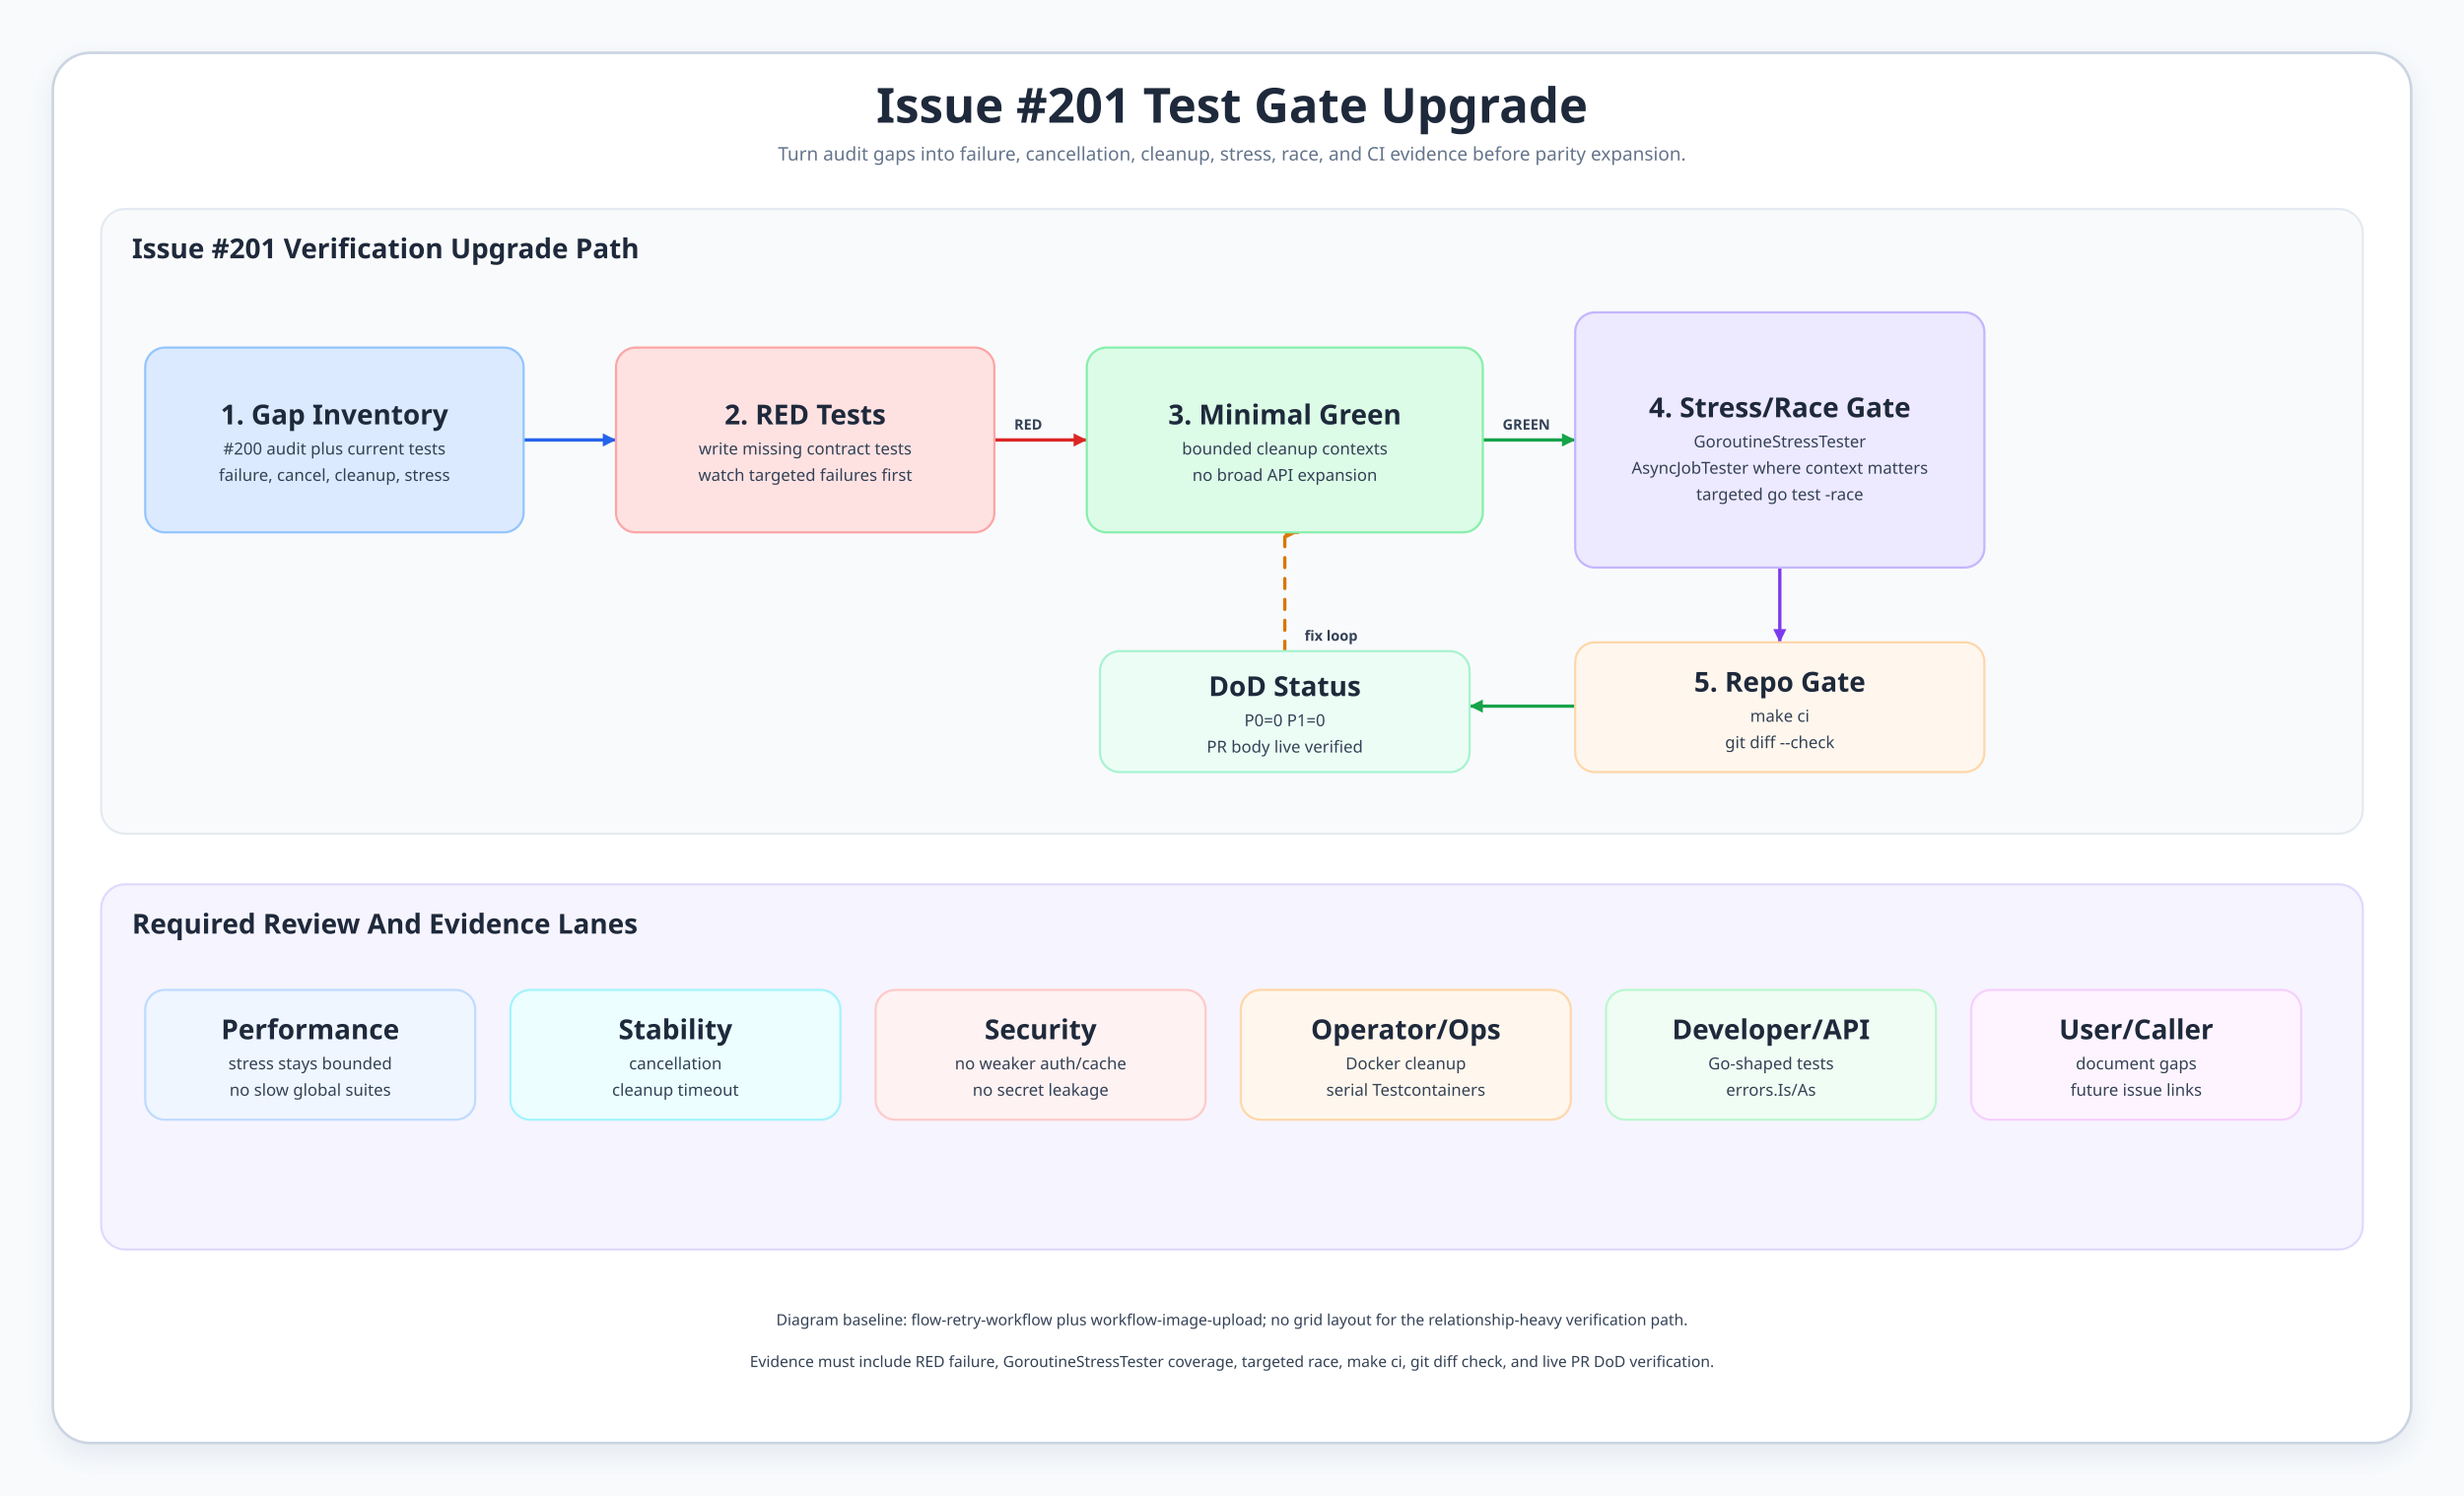
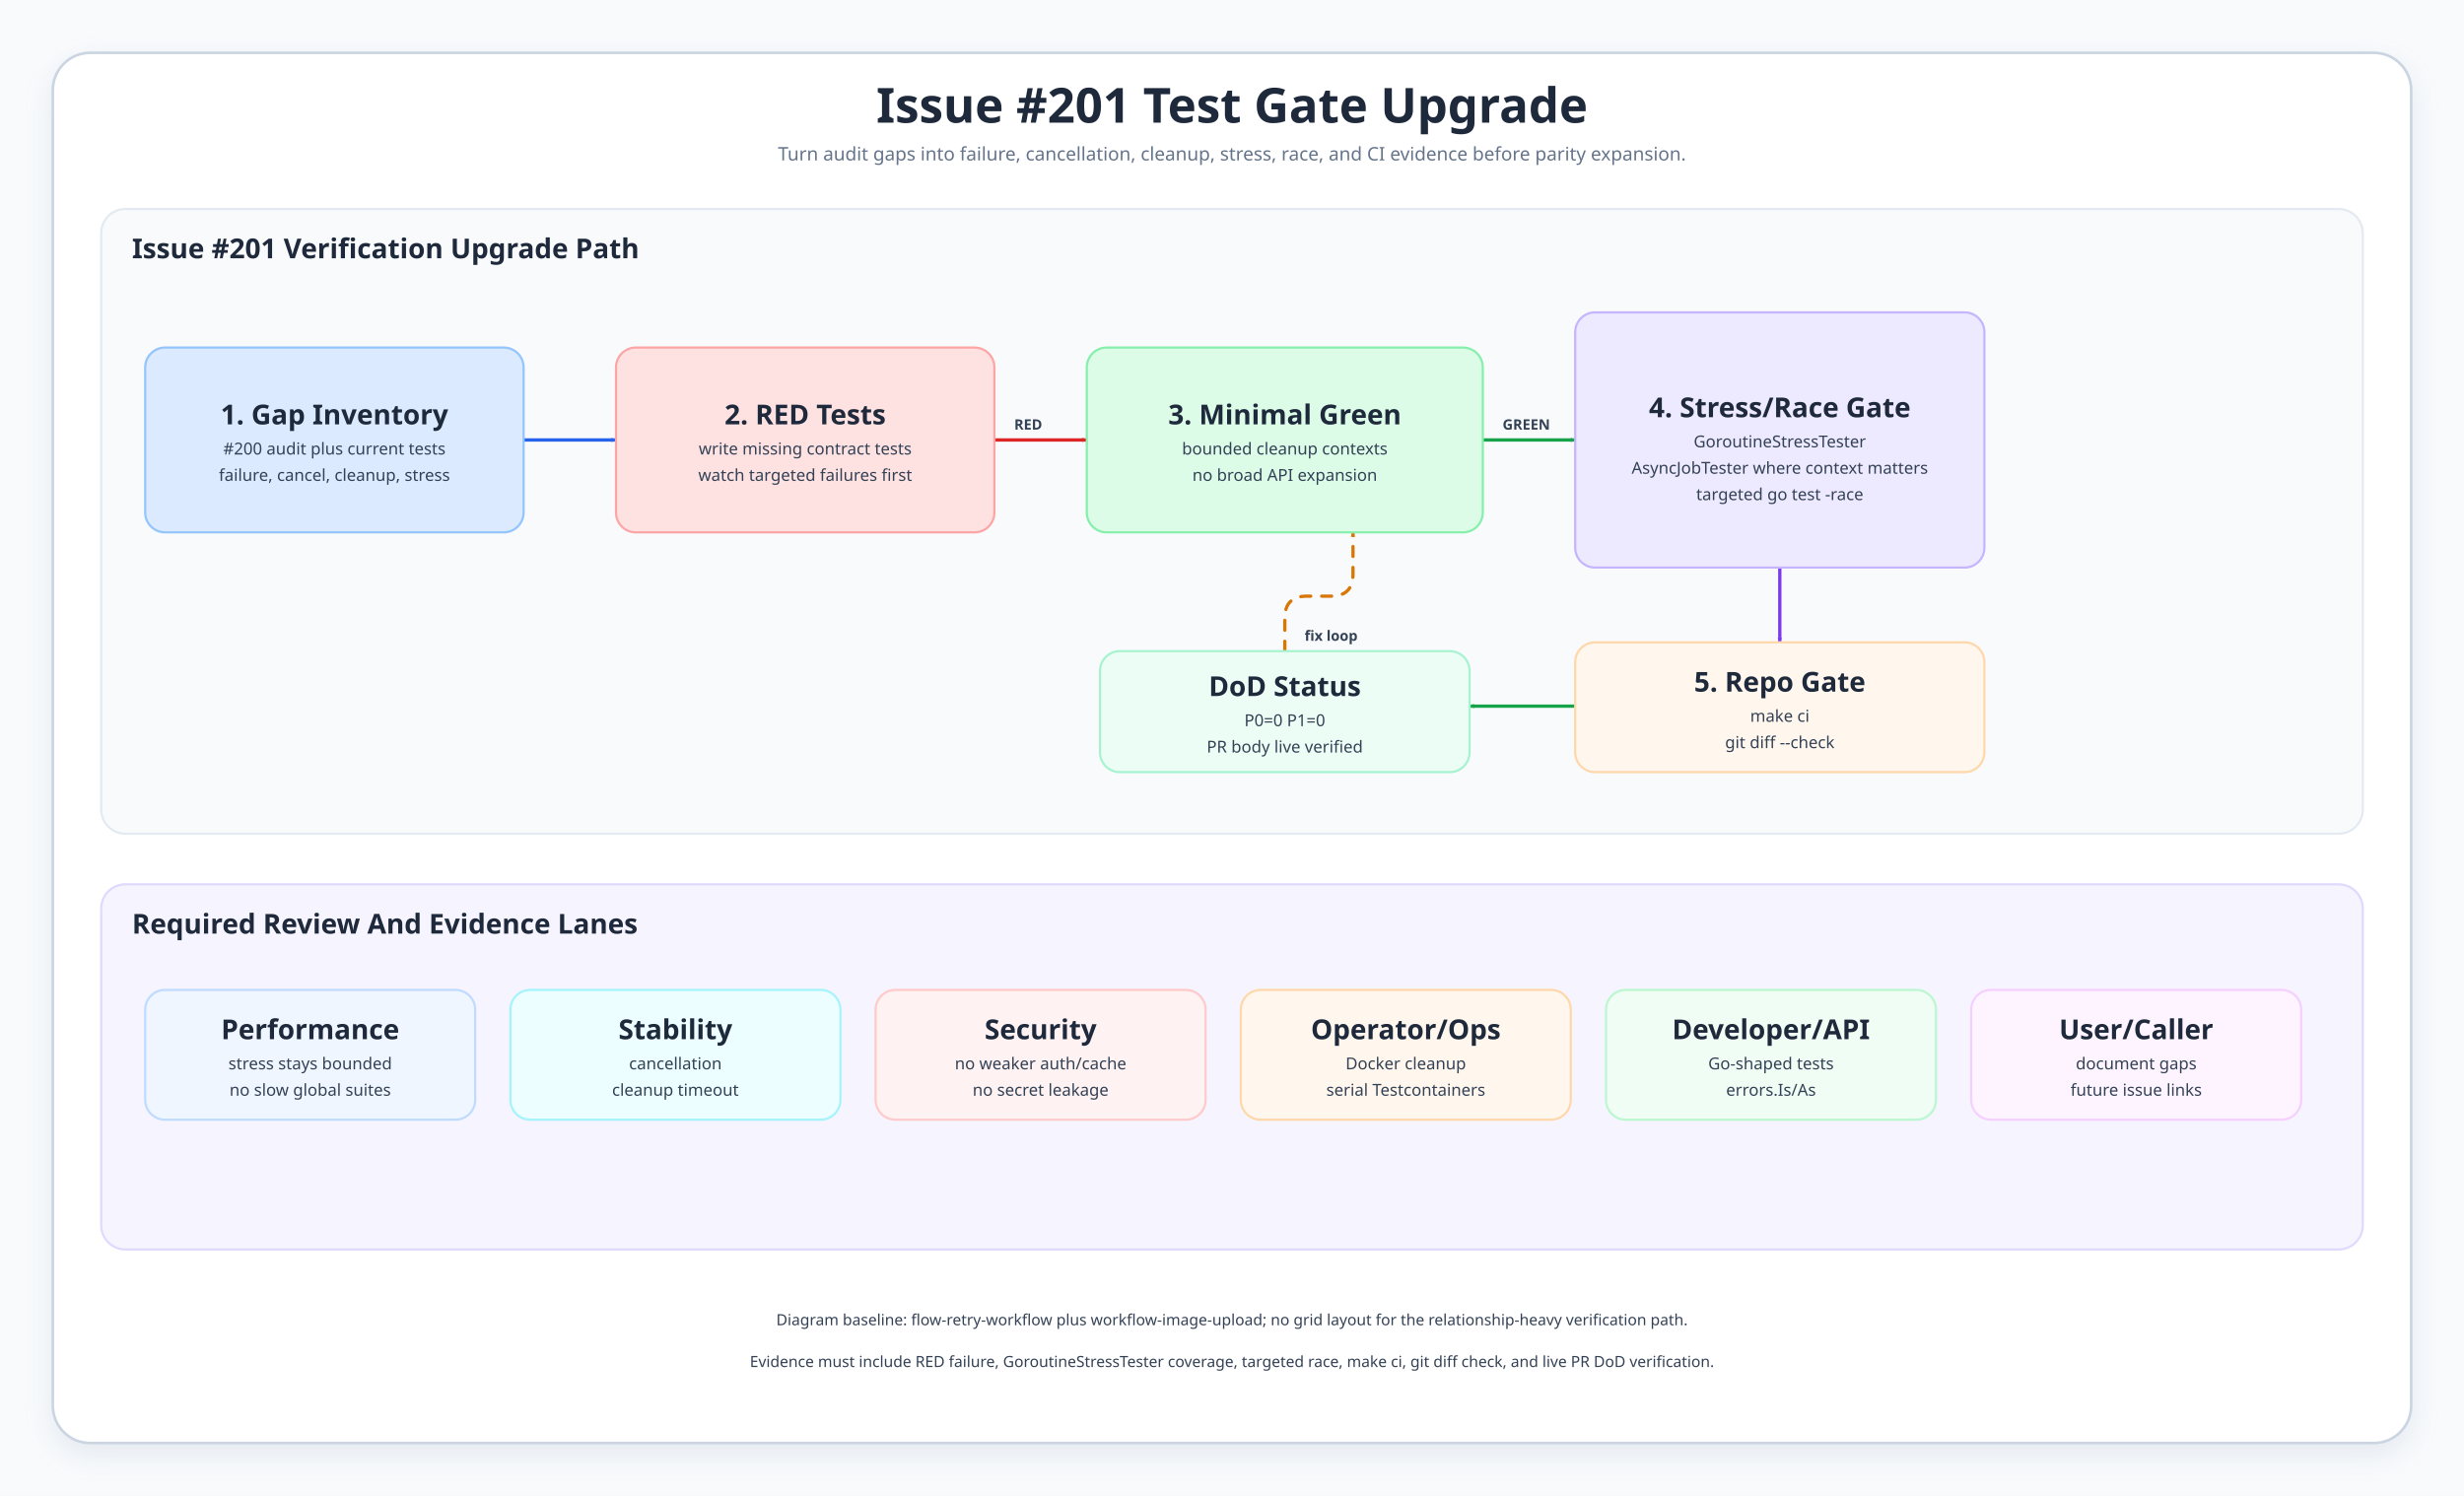
<svg xmlns="http://www.w3.org/2000/svg" width="2240" height="1360" viewBox="0 0 2240 1360">
  <defs>
    <style>
      @font-face { font-family: 'Architects Daughter'; src: url('/Users/debop/Library/Fonts/ArchitectsDaughter-Regular.ttf'); }
      @font-face { font-family: 'Comic Mono'; src: url('/Users/debop/Library/Fonts/ComicMono.ttf'); font-weight: normal; }
      @font-face { font-family: 'Comic Mono'; src: url('/Users/debop/Library/Fonts/ComicMono-Bold.ttf'); font-weight: bold; }
      .title { font-family: 'Architects Daughter'; font-size: 44px; fill: #1E293B; font-weight: bold; }
      .subtitle { font-family: 'Comic Mono'; font-size: 17px; fill: #64748B; }
      .panel-label { font-family: 'Architects Daughter'; font-size: 25px; fill: #1E293B; font-weight: bold; }
      .card-title { font-family: 'Architects Daughter'; font-size: 25px; fill: #1E293B; font-weight: bold; }
      .card-detail { font-family: 'Comic Mono'; font-size: 15px; fill: #334155; }
      .route-label { font-family: 'Comic Mono'; font-size: 13px; fill: #334155; font-weight: bold; }
      .footer-note { font-family: 'Comic Mono'; font-size: 14px; fill: #334155; }
    </style>
-     <marker id="1E293B" viewBox="0 0 5 5" refX="4.5" refY="2.5" markerWidth="5" markerHeight="5" orient="auto">
+     <marker id="1E293B" viewBox="0 0 5 5" refX="4.5" refY="2.5" markerWidth="5" markerHeight="5" markerUnits="userSpaceOnUse" orient="auto">
      <path d="M 0.5 0.5 L 4.5 2.5 L 0.5 4.5 Z" fill="#1E293B" />
    </marker>
-     <marker id="64748B" viewBox="0 0 5 5" refX="4.5" refY="2.5" markerWidth="5" markerHeight="5" orient="auto">
+     <marker id="64748B" viewBox="0 0 5 5" refX="4.5" refY="2.5" markerWidth="5" markerHeight="5" markerUnits="userSpaceOnUse" orient="auto">
      <path d="M 0.5 0.5 L 4.5 2.5 L 0.5 4.5 Z" fill="#64748B" />
    </marker>
-     <marker id="2563EB" viewBox="0 0 5 5" refX="4.5" refY="2.5" markerWidth="5" markerHeight="5" orient="auto">
+     <marker id="2563EB" viewBox="0 0 5 5" refX="4.5" refY="2.5" markerWidth="5" markerHeight="5" markerUnits="userSpaceOnUse" orient="auto">
      <path d="M 0.5 0.5 L 4.5 2.5 L 0.5 4.5 Z" fill="#2563EB" />
    </marker>
-     <marker id="7C3AED" viewBox="0 0 5 5" refX="4.5" refY="2.5" markerWidth="5" markerHeight="5" orient="auto">
+     <marker id="7C3AED" viewBox="0 0 5 5" refX="4.5" refY="2.5" markerWidth="5" markerHeight="5" markerUnits="userSpaceOnUse" orient="auto">
      <path d="M 0.5 0.5 L 4.5 2.5 L 0.5 4.5 Z" fill="#7C3AED" />
    </marker>
-     <marker id="16A34A" viewBox="0 0 5 5" refX="4.5" refY="2.5" markerWidth="5" markerHeight="5" orient="auto">
+     <marker id="16A34A" viewBox="0 0 5 5" refX="4.5" refY="2.5" markerWidth="5" markerHeight="5" markerUnits="userSpaceOnUse" orient="auto">
      <path d="M 0.5 0.5 L 4.5 2.5 L 0.5 4.5 Z" fill="#16A34A" />
    </marker>
-     <marker id="D97706" viewBox="0 0 5 5" refX="4.5" refY="2.5" markerWidth="5" markerHeight="5" orient="auto">
+     <marker id="D97706" viewBox="0 0 5 5" refX="4.5" refY="2.5" markerWidth="5" markerHeight="5" markerUnits="userSpaceOnUse" orient="auto">
      <path d="M 0.5 0.5 L 4.5 2.5 L 0.5 4.5 Z" fill="#D97706" />
    </marker>
-     <marker id="DC2626" viewBox="0 0 5 5" refX="4.5" refY="2.5" markerWidth="5" markerHeight="5" orient="auto">
+     <marker id="DC2626" viewBox="0 0 5 5" refX="4.5" refY="2.5" markerWidth="5" markerHeight="5" markerUnits="userSpaceOnUse" orient="auto">
      <path d="M 0.5 0.5 L 4.5 2.5 L 0.5 4.5 Z" fill="#DC2626" />
    </marker>
-     <marker id="475569" viewBox="0 0 5 5" refX="4.5" refY="2.5" markerWidth="5" markerHeight="5" orient="auto">
+     <marker id="475569" viewBox="0 0 5 5" refX="4.5" refY="2.5" markerWidth="5" markerHeight="5" markerUnits="userSpaceOnUse" orient="auto">
      <path d="M 0.5 0.5 L 4.5 2.5 L 0.5 4.5 Z" fill="#475569" />
    </marker>
    <filter id="shadow" x="-10%" y="-10%" width="120%" height="120%">
      <feDropShadow dx="0" dy="10" stdDeviation="12" flood-color="#CBD5E1" flood-opacity="0.42" />
    </filter>
  </defs>
  <rect x="0" y="0" width="2240" height="1360" fill="#F8FAFC" />
  <rect x="48" y="48" width="2144" height="1264" rx="34" fill="#FFFFFF" stroke="#CBD5E1" stroke-width="2.4" filter="url(#shadow)" />
  <text x="1120" y="96" class="title" text-anchor="middle" dominant-baseline="middle">Issue #201 Test Gate Upgrade</text>
  <text x="1120" y="140" class="subtitle" text-anchor="middle" dominant-baseline="middle">Turn audit gaps into failure, cancellation, cleanup, stress, race, and CI evidence before parity expansion.</text>
  <g>
    <rect x="92" y="190" width="2056" height="568" rx="22" fill="#F8FAFC" stroke="#E2E8F0" stroke-width="2" opacity="0.92" />
    <text x="120" y="226" class="panel-label" dominant-baseline="middle">Issue #201 Verification Upgrade Path</text>
  </g>
  <g>
    <rect x="92" y="804" width="2056" height="332" rx="22" fill="#F5F3FF" stroke="#DDD6FE" stroke-width="2" opacity="0.92" />
    <text x="120" y="840" class="panel-label" dominant-baseline="middle">Required Review And Evidence Lanes</text>
  </g>
  <path d="M 476 400 L 560 400" fill="none" stroke="#2563EB" stroke-width="3" stroke-linecap="round" stroke-linejoin="round" marker-end="url(#2563EB)" />
  <path d="M 904 400 L 988 400" fill="none" stroke="#DC2626" stroke-width="3" stroke-linecap="round" stroke-linejoin="round" marker-end="url(#DC2626)" />
  <text x="922" y="386" class="route-label" dominant-baseline="middle">RED</text>
  <path d="M 1348 400 L 1432 400" fill="none" stroke="#16A34A" stroke-width="3" stroke-linecap="round" stroke-linejoin="round" marker-end="url(#16A34A)" />
  <text x="1366" y="386" class="route-label" dominant-baseline="middle">GREEN</text>
  <path d="M 1618 516 L 1618 584" fill="none" stroke="#7C3AED" stroke-width="3" stroke-linecap="round" stroke-linejoin="round" marker-end="url(#7C3AED)" />
  <text x="1636" y="502" class="route-label" dominant-baseline="middle">race</text>
  <path d="M 1432 642 L 1336 642" fill="none" stroke="#16A34A" stroke-width="3" stroke-linecap="round" stroke-linejoin="round" marker-end="url(#16A34A)" />
-   <path d="M 1168 592 L 1168 484 L 1180 484" fill="none" stroke="#D97706" stroke-width="3" stroke-linecap="round" stroke-linejoin="round" marker-end="url(#D97706)" stroke-dasharray="9 10" />
+   <path d="M 1168 592 V 562 Q 1168 542 1188 542 H 1210 Q 1230 542 1230 522 V 484" fill="none" stroke="#D97706" stroke-width="3" stroke-linecap="round" stroke-linejoin="round" marker-end="url(#D97706)" stroke-dasharray="9 10" />
  <text x="1186" y="578" class="route-label" dominant-baseline="middle">fix loop</text>
  <rect x="132" y="316" width="344" height="168" rx="18" fill="#DBEAFE" stroke="#93C5FD" stroke-width="2" />
  <text x="304" y="377" class="card-title" text-anchor="middle" dominant-baseline="middle">1. Gap Inventory</text>
  <text x="304" y="408" class="card-detail" text-anchor="middle" dominant-baseline="middle">#200 audit plus current tests</text>
  <text x="304" y="432" class="card-detail" text-anchor="middle" dominant-baseline="middle">failure, cancel, cleanup, stress</text>
  <rect x="560" y="316" width="344" height="168" rx="18" fill="#FEE2E2" stroke="#FCA5A5" stroke-width="2" />
  <text x="732" y="377" class="card-title" text-anchor="middle" dominant-baseline="middle">2. RED Tests</text>
  <text x="732" y="408" class="card-detail" text-anchor="middle" dominant-baseline="middle">write missing contract tests</text>
  <text x="732" y="432" class="card-detail" text-anchor="middle" dominant-baseline="middle">watch targeted failures first</text>
  <rect x="988" y="316" width="360" height="168" rx="18" fill="#DCFCE7" stroke="#86EFAC" stroke-width="2" />
  <text x="1168" y="377" class="card-title" text-anchor="middle" dominant-baseline="middle">3. Minimal Green</text>
  <text x="1168" y="408" class="card-detail" text-anchor="middle" dominant-baseline="middle">bounded cleanup contexts</text>
  <text x="1168" y="432" class="card-detail" text-anchor="middle" dominant-baseline="middle">no broad API expansion</text>
  <rect x="1432" y="284" width="372" height="232" rx="18" fill="#EDE9FE" stroke="#C4B5FD" stroke-width="2" />
  <text x="1618" y="370.5" class="card-title" text-anchor="middle" dominant-baseline="middle">4. Stress/Race Gate</text>
  <text x="1618" y="401.5" class="card-detail" text-anchor="middle" dominant-baseline="middle">GoroutineStressTester</text>
  <text x="1618" y="425.5" class="card-detail" text-anchor="middle" dominant-baseline="middle">AsyncJobTester where context matters</text>
  <text x="1618" y="449.5" class="card-detail" text-anchor="middle" dominant-baseline="middle">targeted go test -race</text>
  <rect x="1432" y="584" width="372" height="118" rx="18" fill="#FFF7ED" stroke="#FED7AA" stroke-width="2" />
  <text x="1618" y="620" class="card-title" text-anchor="middle" dominant-baseline="middle">5. Repo Gate</text>
  <text x="1618" y="651" class="card-detail" text-anchor="middle" dominant-baseline="middle">make ci</text>
  <text x="1618" y="675" class="card-detail" text-anchor="middle" dominant-baseline="middle">git diff --check</text>
  <rect x="1000" y="592" width="336" height="110" rx="18" fill="#ECFDF5" stroke="#A7F3D0" stroke-width="2" />
  <text x="1168" y="624" class="card-title" text-anchor="middle" dominant-baseline="middle">DoD Status</text>
  <text x="1168" y="655" class="card-detail" text-anchor="middle" dominant-baseline="middle">P0=0 P1=0</text>
  <text x="1168" y="679" class="card-detail" text-anchor="middle" dominant-baseline="middle">PR body live verified</text>
  <rect x="132" y="900" width="300" height="118" rx="18" fill="#EFF6FF" stroke="#BFDBFE" stroke-width="2" />
  <text x="282" y="936" class="card-title" text-anchor="middle" dominant-baseline="middle">Performance</text>
  <text x="282" y="967" class="card-detail" text-anchor="middle" dominant-baseline="middle">stress stays bounded</text>
  <text x="282" y="991" class="card-detail" text-anchor="middle" dominant-baseline="middle">no slow global suites</text>
  <rect x="464" y="900" width="300" height="118" rx="18" fill="#ECFEFF" stroke="#A5F3FC" stroke-width="2" />
  <text x="614" y="936" class="card-title" text-anchor="middle" dominant-baseline="middle">Stability</text>
  <text x="614" y="967" class="card-detail" text-anchor="middle" dominant-baseline="middle">cancellation</text>
  <text x="614" y="991" class="card-detail" text-anchor="middle" dominant-baseline="middle">cleanup timeout</text>
  <rect x="796" y="900" width="300" height="118" rx="18" fill="#FEF2F2" stroke="#FECACA" stroke-width="2" />
  <text x="946" y="936" class="card-title" text-anchor="middle" dominant-baseline="middle">Security</text>
  <text x="946" y="967" class="card-detail" text-anchor="middle" dominant-baseline="middle">no weaker auth/cache</text>
  <text x="946" y="991" class="card-detail" text-anchor="middle" dominant-baseline="middle">no secret leakage</text>
  <rect x="1128" y="900" width="300" height="118" rx="18" fill="#FFF7ED" stroke="#FED7AA" stroke-width="2" />
  <text x="1278" y="936" class="card-title" text-anchor="middle" dominant-baseline="middle">Operator/Ops</text>
  <text x="1278" y="967" class="card-detail" text-anchor="middle" dominant-baseline="middle">Docker cleanup</text>
  <text x="1278" y="991" class="card-detail" text-anchor="middle" dominant-baseline="middle">serial Testcontainers</text>
  <rect x="1460" y="900" width="300" height="118" rx="18" fill="#F0FDF4" stroke="#BBF7D0" stroke-width="2" />
  <text x="1610" y="936" class="card-title" text-anchor="middle" dominant-baseline="middle">Developer/API</text>
  <text x="1610" y="967" class="card-detail" text-anchor="middle" dominant-baseline="middle">Go-shaped tests</text>
  <text x="1610" y="991" class="card-detail" text-anchor="middle" dominant-baseline="middle">errors.Is/As</text>
  <rect x="1792" y="900" width="300" height="118" rx="18" fill="#FDF4FF" stroke="#F5D0FE" stroke-width="2" />
  <text x="1942" y="936" class="card-title" text-anchor="middle" dominant-baseline="middle">User/Caller</text>
  <text x="1942" y="967" class="card-detail" text-anchor="middle" dominant-baseline="middle">document gaps</text>
  <text x="1942" y="991" class="card-detail" text-anchor="middle" dominant-baseline="middle">future issue links</text>
  <text x="1120" y="1200" class="footer-note" text-anchor="middle" dominant-baseline="middle">Diagram baseline: flow-retry-workflow plus workflow-image-upload; no grid layout for the relationship-heavy verification path.</text>
  <text x="1120" y="1238" class="footer-note" text-anchor="middle" dominant-baseline="middle">Evidence must include RED failure, GoroutineStressTester coverage, targeted race, make ci, git diff check, and live PR DoD verification.</text>
</svg>
